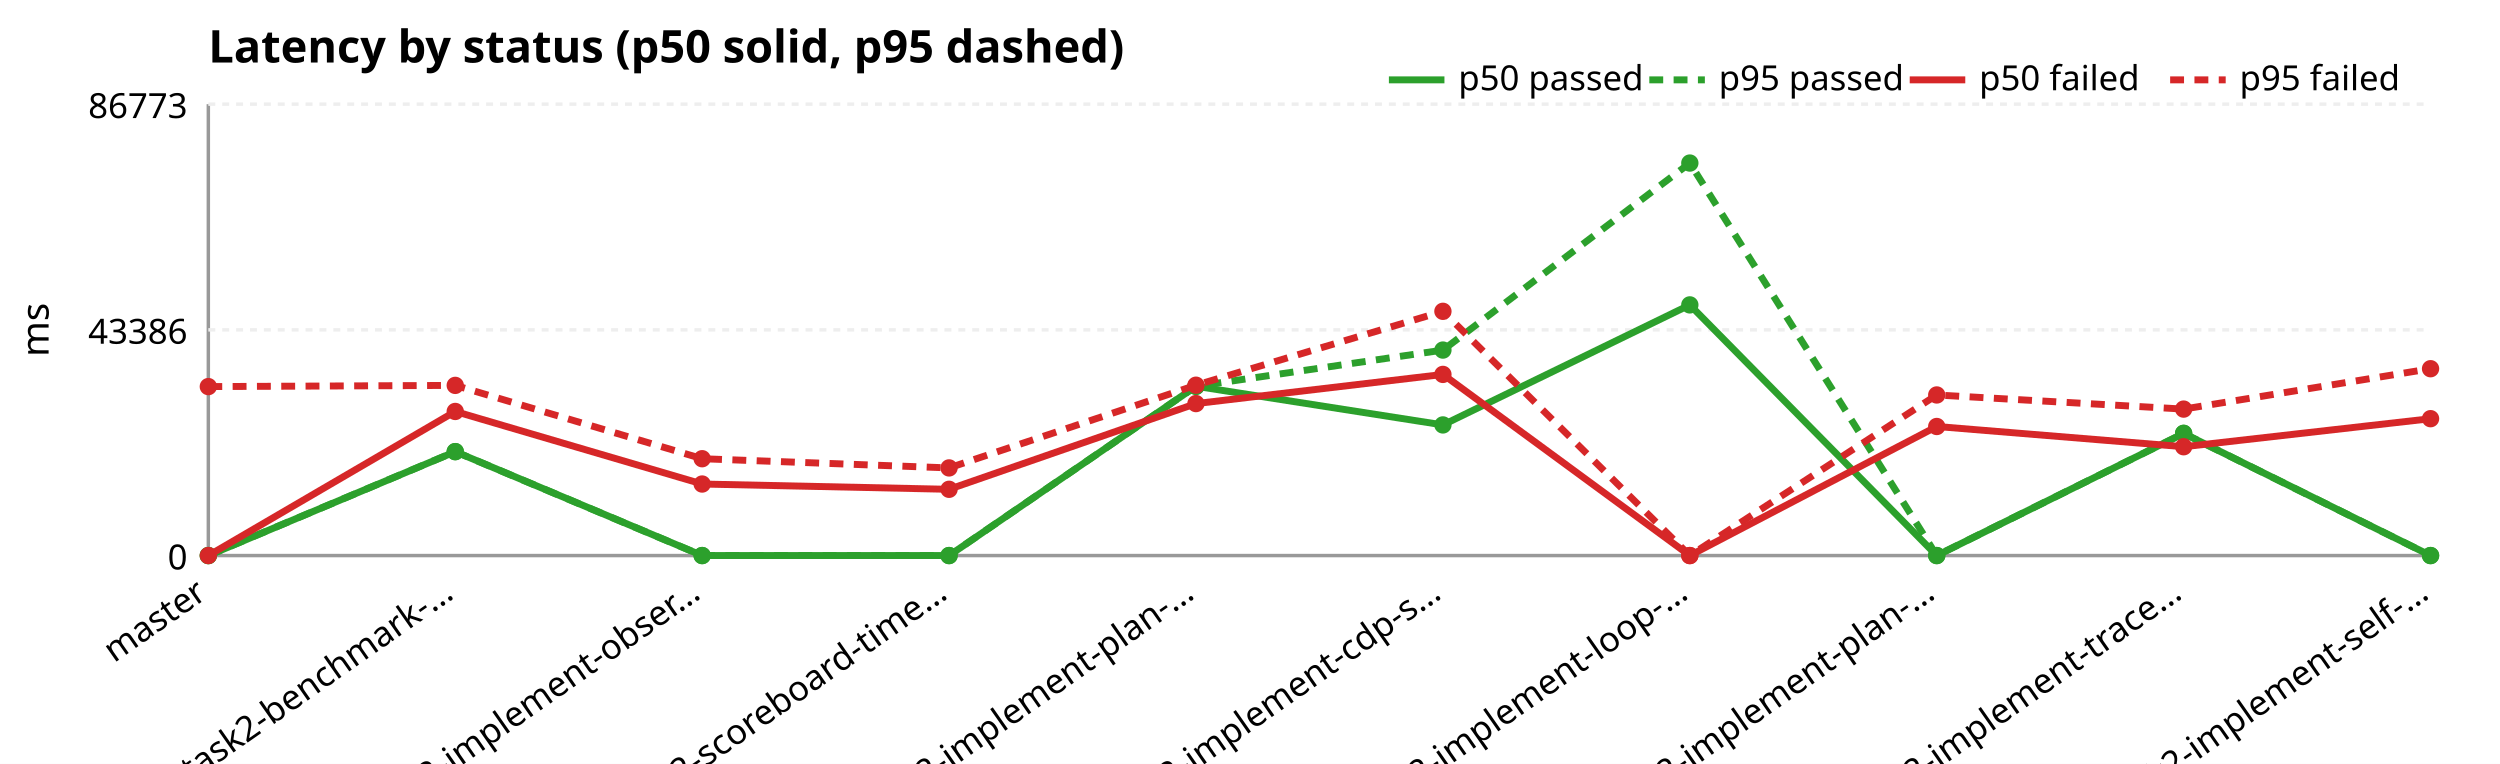
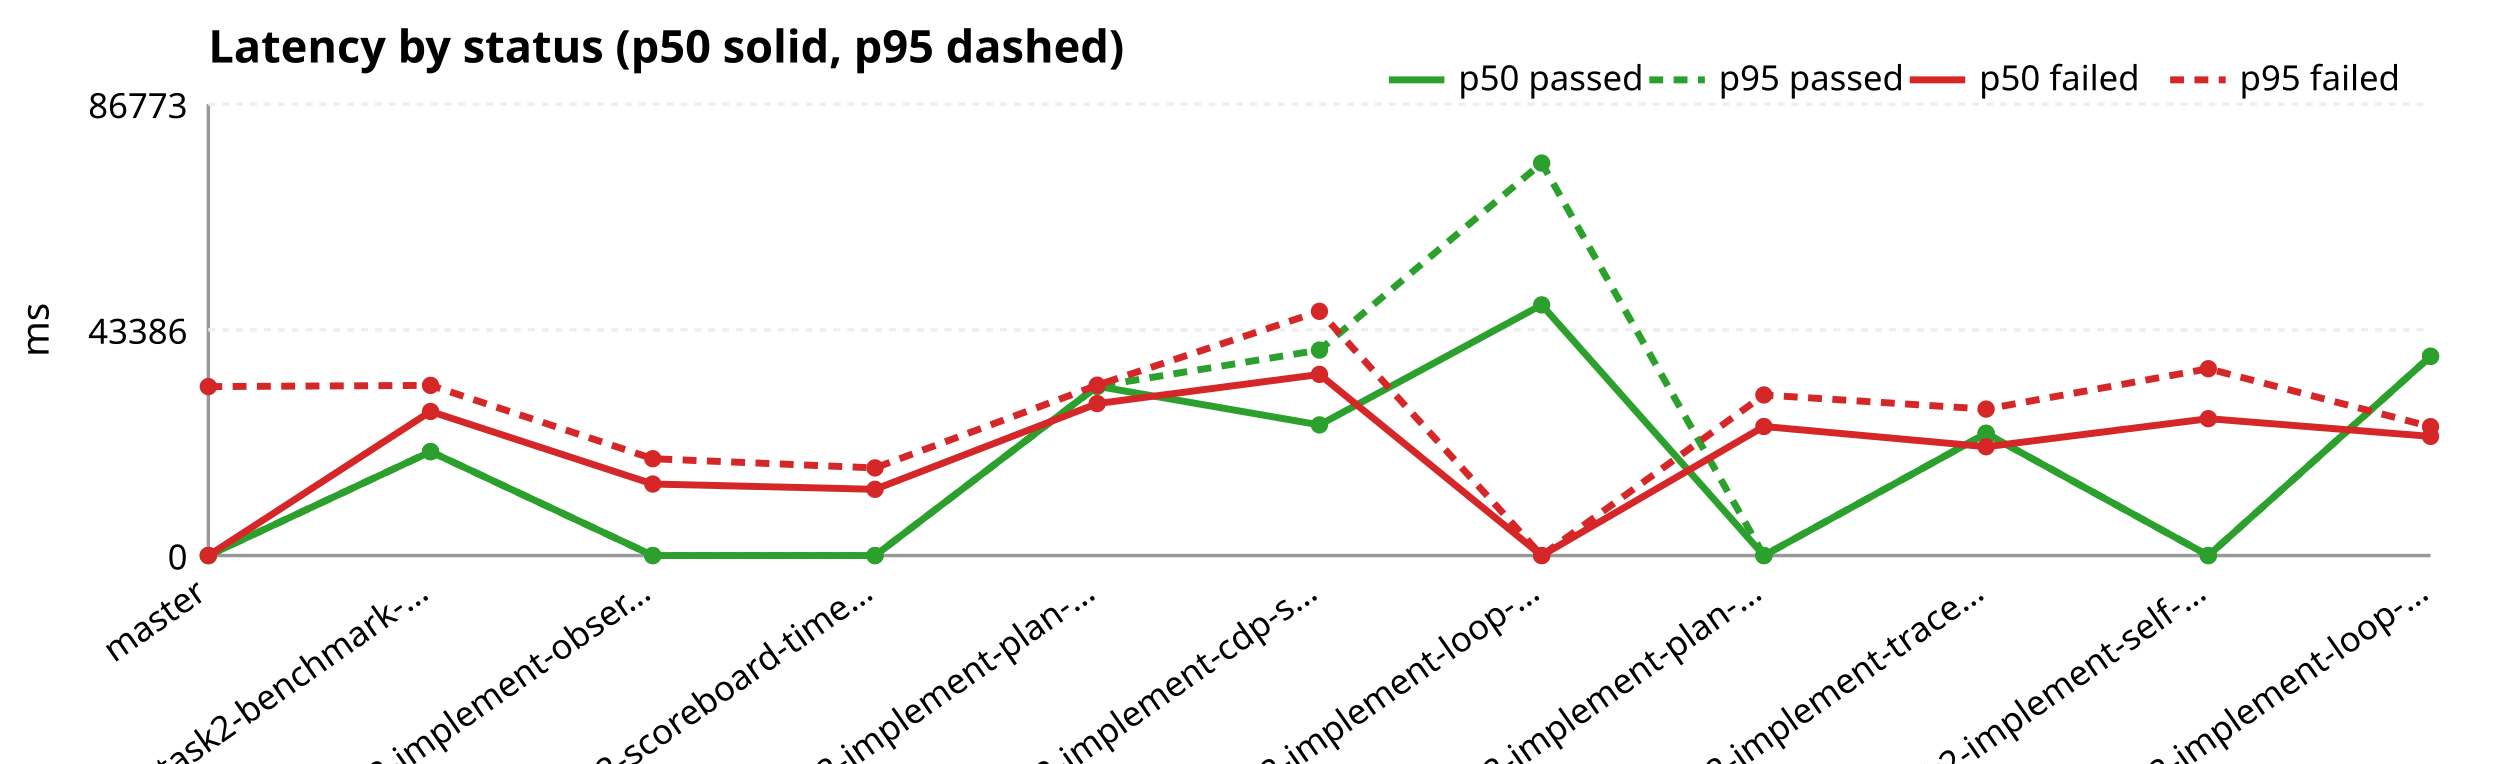
<svg xmlns="http://www.w3.org/2000/svg" viewBox="0 0 720 220" width="720" height="220" font-family="sans-serif">
  <rect width="100%" height="100%" fill="#fff" />
  <text x="60" y="18" font-size="13" font-weight="600">Latency by status (p50 solid, p95 dashed)</text>
  <line x1="60" y1="30" x2="60" y2="160" stroke="#999" />
  <line x1="60" y1="160" x2="700" y2="160" stroke="#999" />
  <text x="54" y="164.0" font-size="10" text-anchor="end" fill="#000">0</text>
  <text x="54" y="99.0" font-size="10" text-anchor="end" fill="#000">43386</text>
  <line x1="60" y1="95.0" x2="700" y2="95.0" stroke="#eee" stroke-dasharray="2,2" />
  <text x="54" y="34.0" font-size="10" text-anchor="end" fill="#000">86773</text>
  <line x1="60" y1="30.0" x2="700" y2="30.0" stroke="#eee" stroke-dasharray="2,2" />
  <text x="14" y="95.0" font-size="11" fill="#000" transform="rotate(-90 14 95.0)" text-anchor="middle">ms</text>
-   <polyline points="60.00,160.00 131.11,130.07 202.22,160.00 273.33,160.00 344.44,111.25 415.56,122.38 486.67,87.81 557.78,160.00 628.89,124.81 700.00,160.00" fill="none" stroke="#2ca02c" stroke-width="2" />
+   <polyline points="60.00,160.00 124.00,130.07 188.00,160.00 252.00,160.00 316.00,111.25 380.00,122.38 444.00,87.81 508.00,160.00 572.00,124.81 636.00,160.00 700.00,102.62" fill="none" stroke="#2ca02c" stroke-width="2" />
  <circle cx="60.00" cy="160.00" r="2.5" fill="#2ca02c" />
-   <circle cx="131.11" cy="130.07" r="2.5" fill="#2ca02c" />
-   <circle cx="202.22" cy="160.00" r="2.5" fill="#2ca02c" />
-   <circle cx="273.33" cy="160.00" r="2.5" fill="#2ca02c" />
-   <circle cx="344.44" cy="111.25" r="2.5" fill="#2ca02c" />
-   <circle cx="415.56" cy="122.38" r="2.5" fill="#2ca02c" />
-   <circle cx="486.67" cy="87.81" r="2.5" fill="#2ca02c" />
-   <circle cx="557.78" cy="160.00" r="2.5" fill="#2ca02c" />
-   <circle cx="628.89" cy="124.81" r="2.5" fill="#2ca02c" />
-   <circle cx="700.00" cy="160.00" r="2.5" fill="#2ca02c" />
-   <polyline points="60.00,160.00 131.11,130.07 202.22,160.00 273.33,160.00 344.44,111.25 415.56,100.82 486.67,46.96 557.78,160.00 628.89,124.81 700.00,160.00" fill="none" stroke="#2ca02c" stroke-width="2" stroke-dasharray="4,3" />
+   <circle cx="124.00" cy="130.07" r="2.5" fill="#2ca02c" />
+   <circle cx="188.00" cy="160.00" r="2.5" fill="#2ca02c" />
+   <circle cx="252.00" cy="160.00" r="2.5" fill="#2ca02c" />
+   <circle cx="316.00" cy="111.25" r="2.5" fill="#2ca02c" />
+   <circle cx="380.00" cy="122.38" r="2.5" fill="#2ca02c" />
+   <circle cx="444.00" cy="87.81" r="2.5" fill="#2ca02c" />
+   <circle cx="508.00" cy="160.00" r="2.5" fill="#2ca02c" />
+   <circle cx="572.00" cy="124.81" r="2.5" fill="#2ca02c" />
+   <circle cx="636.00" cy="160.00" r="2.5" fill="#2ca02c" />
+   <circle cx="700.00" cy="102.62" r="2.5" fill="#2ca02c" />
+   <polyline points="60.00,160.00 124.00,130.07 188.00,160.00 252.00,160.00 316.00,111.25 380.00,100.82 444.00,46.96 508.00,160.00 572.00,124.81 636.00,160.00 700.00,102.62" fill="none" stroke="#2ca02c" stroke-width="2" stroke-dasharray="4,3" />
  <circle cx="60.00" cy="160.00" r="2.5" fill="#2ca02c" />
-   <circle cx="131.11" cy="130.07" r="2.5" fill="#2ca02c" />
-   <circle cx="202.22" cy="160.00" r="2.5" fill="#2ca02c" />
-   <circle cx="273.33" cy="160.00" r="2.5" fill="#2ca02c" />
-   <circle cx="344.44" cy="111.25" r="2.5" fill="#2ca02c" />
-   <circle cx="415.56" cy="100.82" r="2.5" fill="#2ca02c" />
-   <circle cx="486.67" cy="46.96" r="2.5" fill="#2ca02c" />
-   <circle cx="557.78" cy="160.00" r="2.5" fill="#2ca02c" />
-   <circle cx="628.89" cy="124.81" r="2.5" fill="#2ca02c" />
-   <circle cx="700.00" cy="160.00" r="2.5" fill="#2ca02c" />
-   <polyline points="60.00,160.00 131.11,118.50 202.22,139.40 273.33,140.92 344.44,116.23 415.56,107.83 486.67,160.00 557.78,122.83 628.89,128.66 700.00,120.58" fill="none" stroke="#d62728" stroke-width="2" />
+   <circle cx="124.00" cy="130.07" r="2.5" fill="#2ca02c" />
+   <circle cx="188.00" cy="160.00" r="2.5" fill="#2ca02c" />
+   <circle cx="252.00" cy="160.00" r="2.5" fill="#2ca02c" />
+   <circle cx="316.00" cy="111.25" r="2.5" fill="#2ca02c" />
+   <circle cx="380.00" cy="100.82" r="2.5" fill="#2ca02c" />
+   <circle cx="444.00" cy="46.96" r="2.5" fill="#2ca02c" />
+   <circle cx="508.00" cy="160.00" r="2.5" fill="#2ca02c" />
+   <circle cx="572.00" cy="124.81" r="2.5" fill="#2ca02c" />
+   <circle cx="636.00" cy="160.00" r="2.5" fill="#2ca02c" />
+   <circle cx="700.00" cy="102.62" r="2.5" fill="#2ca02c" />
+   <polyline points="60.00,160.00 124.00,118.50 188.00,139.40 252.00,140.92 316.00,116.23 380.00,107.83 444.00,160.00 508.00,122.83 572.00,128.66 636.00,120.58 700.00,125.68" fill="none" stroke="#d62728" stroke-width="2" />
  <circle cx="60.00" cy="160.00" r="2.5" fill="#d62728" />
-   <circle cx="131.11" cy="118.50" r="2.5" fill="#d62728" />
-   <circle cx="202.22" cy="139.40" r="2.5" fill="#d62728" />
-   <circle cx="273.33" cy="140.92" r="2.5" fill="#d62728" />
-   <circle cx="344.44" cy="116.23" r="2.5" fill="#d62728" />
-   <circle cx="415.56" cy="107.83" r="2.5" fill="#d62728" />
-   <circle cx="486.67" cy="160.00" r="2.5" fill="#d62728" />
-   <circle cx="557.78" cy="122.83" r="2.5" fill="#d62728" />
-   <circle cx="628.89" cy="128.66" r="2.5" fill="#d62728" />
-   <circle cx="700.00" cy="120.58" r="2.5" fill="#d62728" />
-   <polyline points="60.00,111.34 131.11,110.99 202.22,132.11 273.33,134.76 344.44,110.94 415.56,89.66 486.67,160.00 557.78,113.75 628.89,117.82 700.00,106.19" fill="none" stroke="#d62728" stroke-width="2" stroke-dasharray="4,3" />
+   <circle cx="124.00" cy="118.50" r="2.5" fill="#d62728" />
+   <circle cx="188.00" cy="139.40" r="2.5" fill="#d62728" />
+   <circle cx="252.00" cy="140.92" r="2.5" fill="#d62728" />
+   <circle cx="316.00" cy="116.23" r="2.5" fill="#d62728" />
+   <circle cx="380.00" cy="107.83" r="2.5" fill="#d62728" />
+   <circle cx="444.00" cy="160.00" r="2.5" fill="#d62728" />
+   <circle cx="508.00" cy="122.83" r="2.5" fill="#d62728" />
+   <circle cx="572.00" cy="128.66" r="2.5" fill="#d62728" />
+   <circle cx="636.00" cy="120.58" r="2.5" fill="#d62728" />
+   <circle cx="700.00" cy="125.68" r="2.5" fill="#d62728" />
+   <polyline points="60.00,111.34 124.00,110.99 188.00,132.11 252.00,134.76 316.00,110.94 380.00,89.66 444.00,160.00 508.00,113.75 572.00,117.82 636.00,106.19 700.00,122.88" fill="none" stroke="#d62728" stroke-width="2" stroke-dasharray="4,3" />
  <circle cx="60.00" cy="111.34" r="2.5" fill="#d62728" />
-   <circle cx="131.11" cy="110.99" r="2.5" fill="#d62728" />
-   <circle cx="202.22" cy="132.11" r="2.5" fill="#d62728" />
-   <circle cx="273.33" cy="134.76" r="2.5" fill="#d62728" />
-   <circle cx="344.44" cy="110.94" r="2.5" fill="#d62728" />
-   <circle cx="415.56" cy="89.66" r="2.5" fill="#d62728" />
-   <circle cx="486.67" cy="160.00" r="2.5" fill="#d62728" />
-   <circle cx="557.78" cy="113.75" r="2.5" fill="#d62728" />
-   <circle cx="628.89" cy="117.82" r="2.5" fill="#d62728" />
-   <circle cx="700.00" cy="106.19" r="2.5" fill="#d62728" />
+   <circle cx="124.00" cy="110.99" r="2.5" fill="#d62728" />
+   <circle cx="188.00" cy="132.11" r="2.5" fill="#d62728" />
+   <circle cx="252.00" cy="134.76" r="2.5" fill="#d62728" />
+   <circle cx="316.00" cy="110.94" r="2.5" fill="#d62728" />
+   <circle cx="380.00" cy="89.66" r="2.5" fill="#d62728" />
+   <circle cx="444.00" cy="160.00" r="2.5" fill="#d62728" />
+   <circle cx="508.00" cy="113.75" r="2.5" fill="#d62728" />
+   <circle cx="572.00" cy="117.82" r="2.5" fill="#d62728" />
+   <circle cx="636.00" cy="106.19" r="2.5" fill="#d62728" />
+   <circle cx="700.00" cy="122.88" r="2.5" fill="#d62728" />
  <line x1="400" y1="23" x2="416" y2="23" stroke="#2ca02c" stroke-width="2" />
  <text x="420" y="26" font-size="10" fill="#000">p50 passed</text>
  <line x1="475" y1="23" x2="491" y2="23" stroke="#2ca02c" stroke-width="2" stroke-dasharray="4,3" />
  <text x="495" y="26" font-size="10" fill="#000">p95 passed</text>
  <line x1="550" y1="23" x2="566" y2="23" stroke="#d62728" stroke-width="2" />
  <text x="570" y="26" font-size="10" fill="#000">p50 failed</text>
  <line x1="625" y1="23" x2="641" y2="23" stroke="#d62728" stroke-width="2" stroke-dasharray="4,3" />
  <text x="645" y="26" font-size="10" fill="#000">p95 failed</text>
  <text x="60.00" y="172" font-size="10" fill="#000" text-anchor="end" transform="rotate(-35 60.00 172)">master</text>
-   <text x="131.11" y="172" font-size="10" fill="#000" text-anchor="end" transform="rotate(-35 131.11 172)">feat-task2-benchmark-…</text>
-   <text x="202.22" y="172" font-size="10" fill="#000" text-anchor="end" transform="rotate(-35 202.22 172)">task2-implement-obser…</text>
-   <text x="273.33" y="172" font-size="10" fill="#000" text-anchor="end" transform="rotate(-35 273.33 172)">task2-scoreboard-time…</text>
-   <text x="344.44" y="172" font-size="10" fill="#000" text-anchor="end" transform="rotate(-35 344.44 172)">task2-implement-plan-…</text>
-   <text x="415.56" y="172" font-size="10" fill="#000" text-anchor="end" transform="rotate(-35 415.56 172)">task2-implement-cdp-s…</text>
-   <text x="486.67" y="172" font-size="10" fill="#000" text-anchor="end" transform="rotate(-35 486.67 172)">task2-implement-loop-…</text>
-   <text x="557.78" y="172" font-size="10" fill="#000" text-anchor="end" transform="rotate(-35 557.78 172)">task2-implement-plan-…</text>
-   <text x="628.89" y="172" font-size="10" fill="#000" text-anchor="end" transform="rotate(-35 628.89 172)">task2-implement-trace…</text>
-   <text x="700.00" y="172" font-size="10" fill="#000" text-anchor="end" transform="rotate(-35 700.00 172)">task2-implement-self-…</text>
+   <text x="124.00" y="172" font-size="10" fill="#000" text-anchor="end" transform="rotate(-35 124.00 172)">feat-task2-benchmark-…</text>
+   <text x="188.00" y="172" font-size="10" fill="#000" text-anchor="end" transform="rotate(-35 188.00 172)">task2-implement-obser…</text>
+   <text x="252.00" y="172" font-size="10" fill="#000" text-anchor="end" transform="rotate(-35 252.00 172)">task2-scoreboard-time…</text>
+   <text x="316.00" y="172" font-size="10" fill="#000" text-anchor="end" transform="rotate(-35 316.00 172)">task2-implement-plan-…</text>
+   <text x="380.00" y="172" font-size="10" fill="#000" text-anchor="end" transform="rotate(-35 380.00 172)">task2-implement-cdp-s…</text>
+   <text x="444.00" y="172" font-size="10" fill="#000" text-anchor="end" transform="rotate(-35 444.00 172)">task2-implement-loop-…</text>
+   <text x="508.00" y="172" font-size="10" fill="#000" text-anchor="end" transform="rotate(-35 508.00 172)">task2-implement-plan-…</text>
+   <text x="572.00" y="172" font-size="10" fill="#000" text-anchor="end" transform="rotate(-35 572.00 172)">task2-implement-trace…</text>
+   <text x="636.00" y="172" font-size="10" fill="#000" text-anchor="end" transform="rotate(-35 636.00 172)">task2-implement-self-…</text>
+   <text x="700.00" y="172" font-size="10" fill="#000" text-anchor="end" transform="rotate(-35 700.00 172)">task2-implement-loop-…</text>
</svg>
